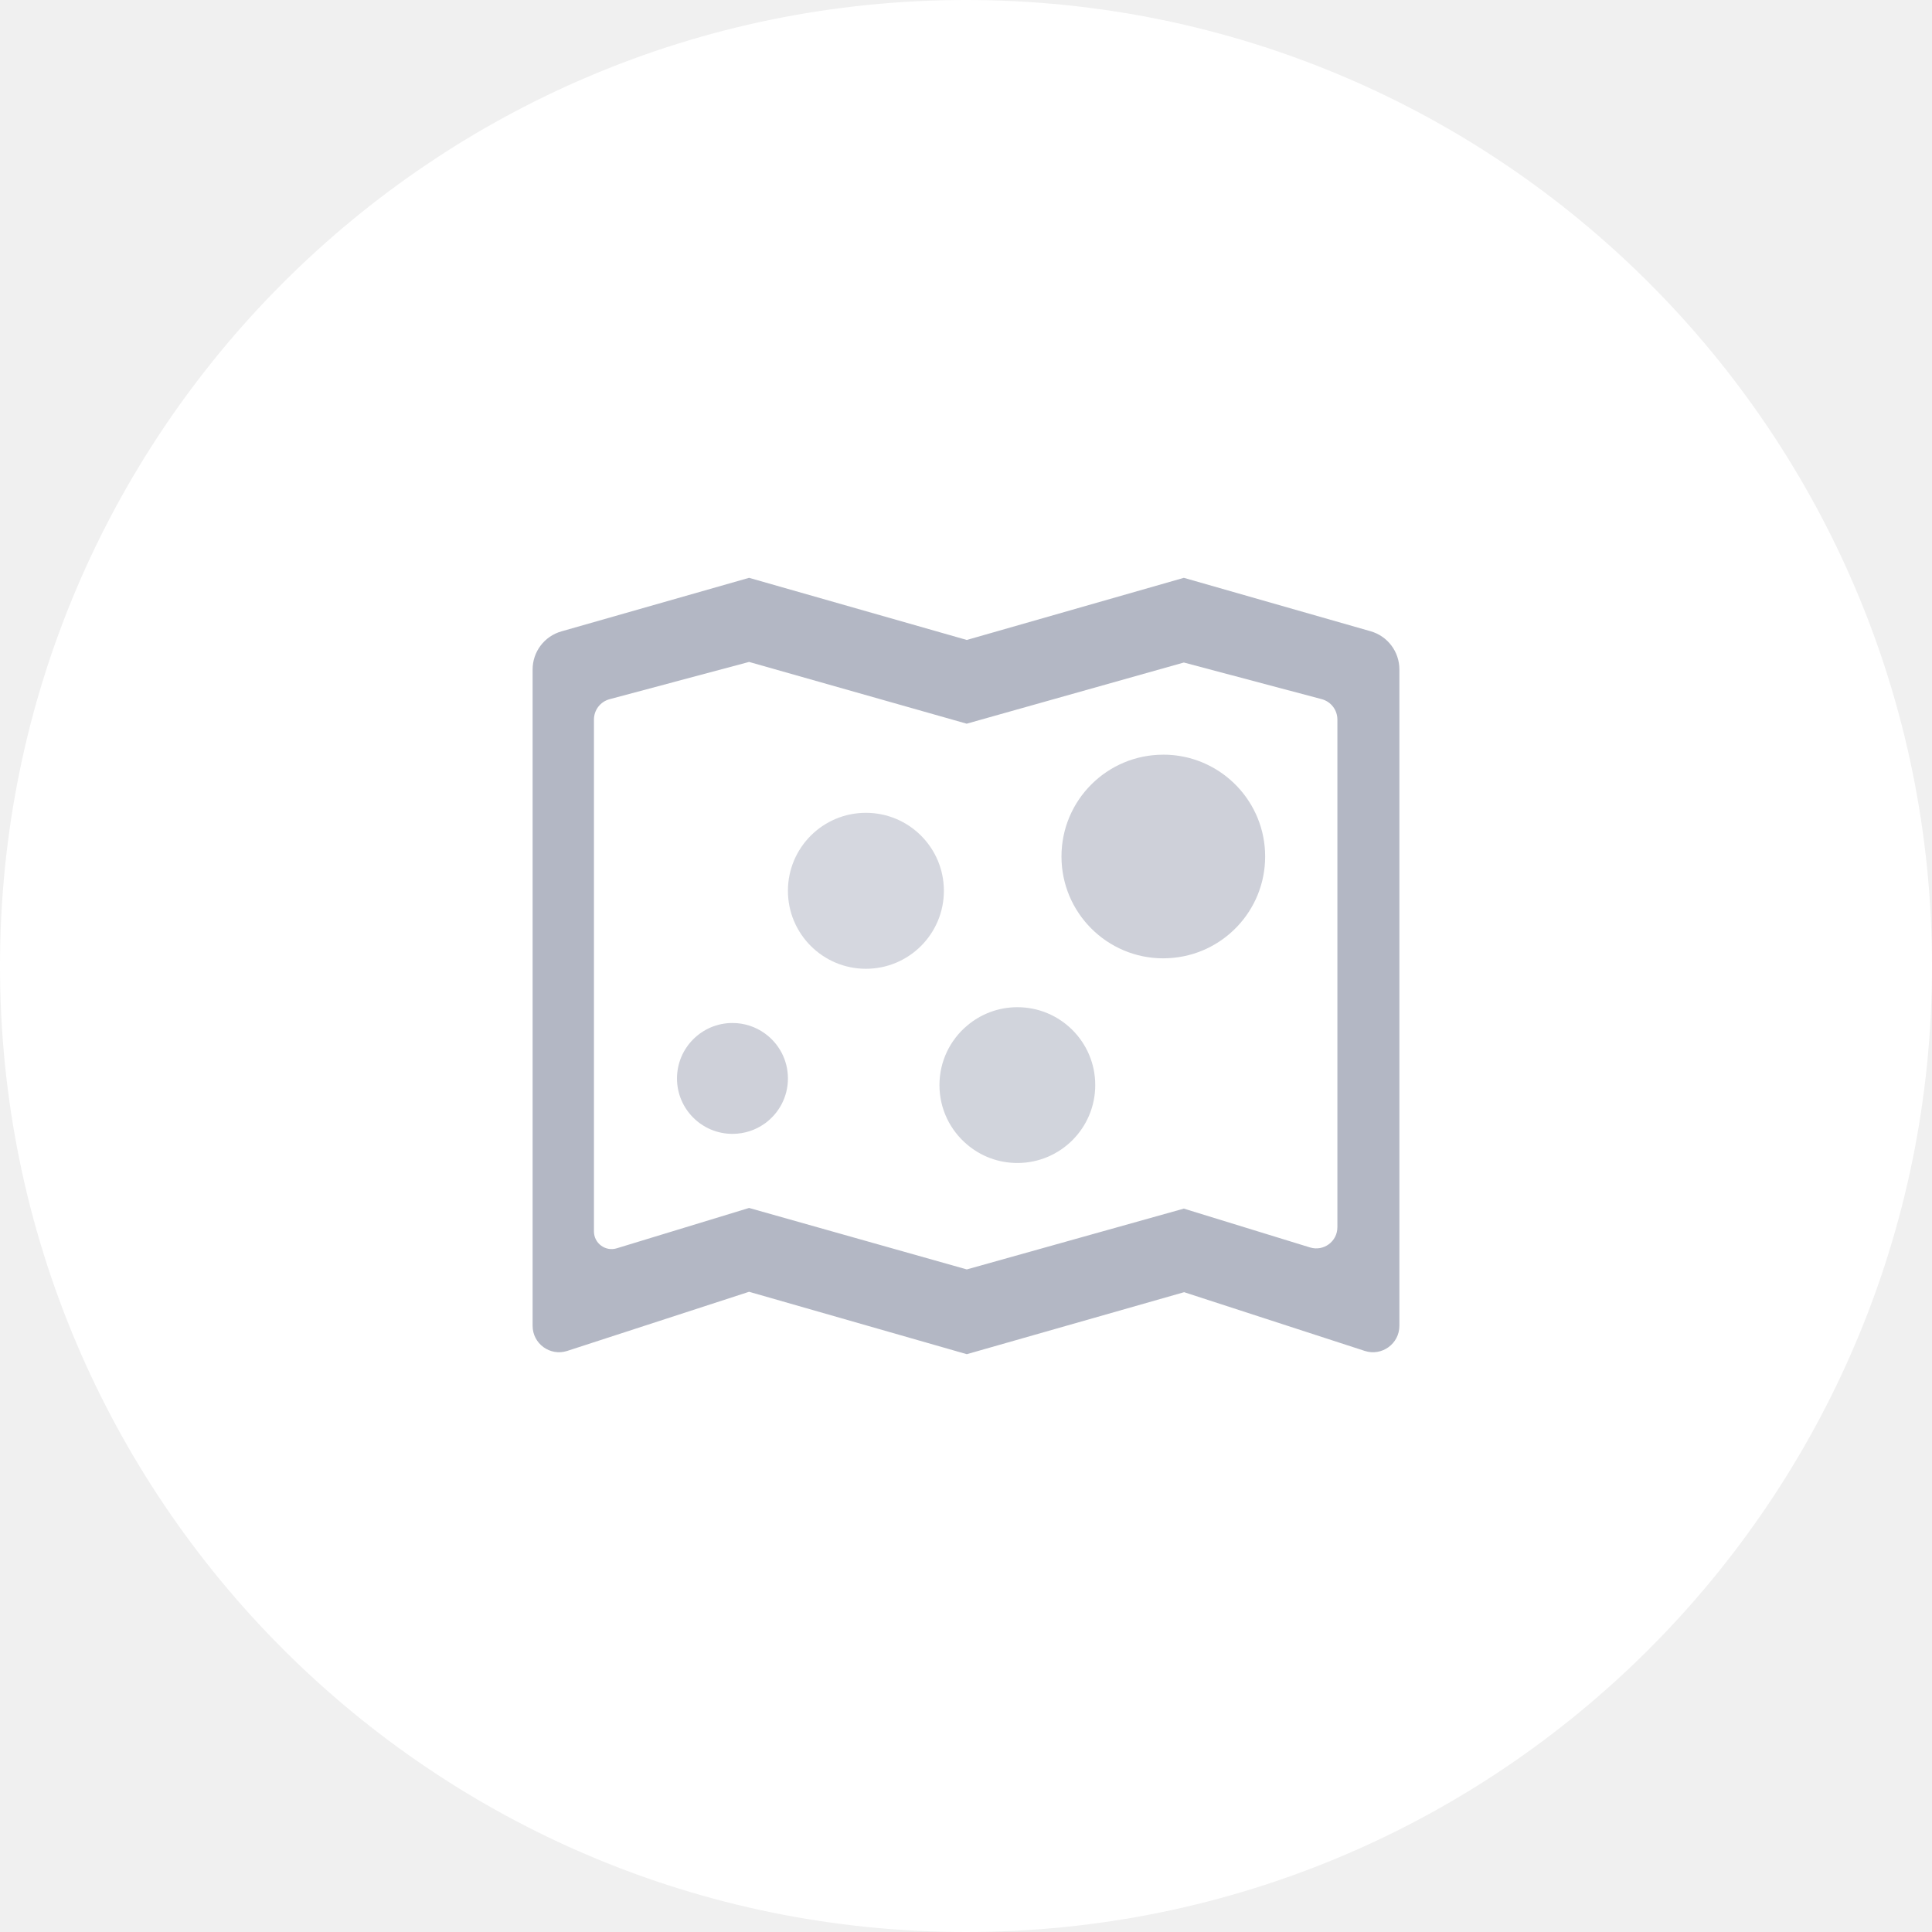
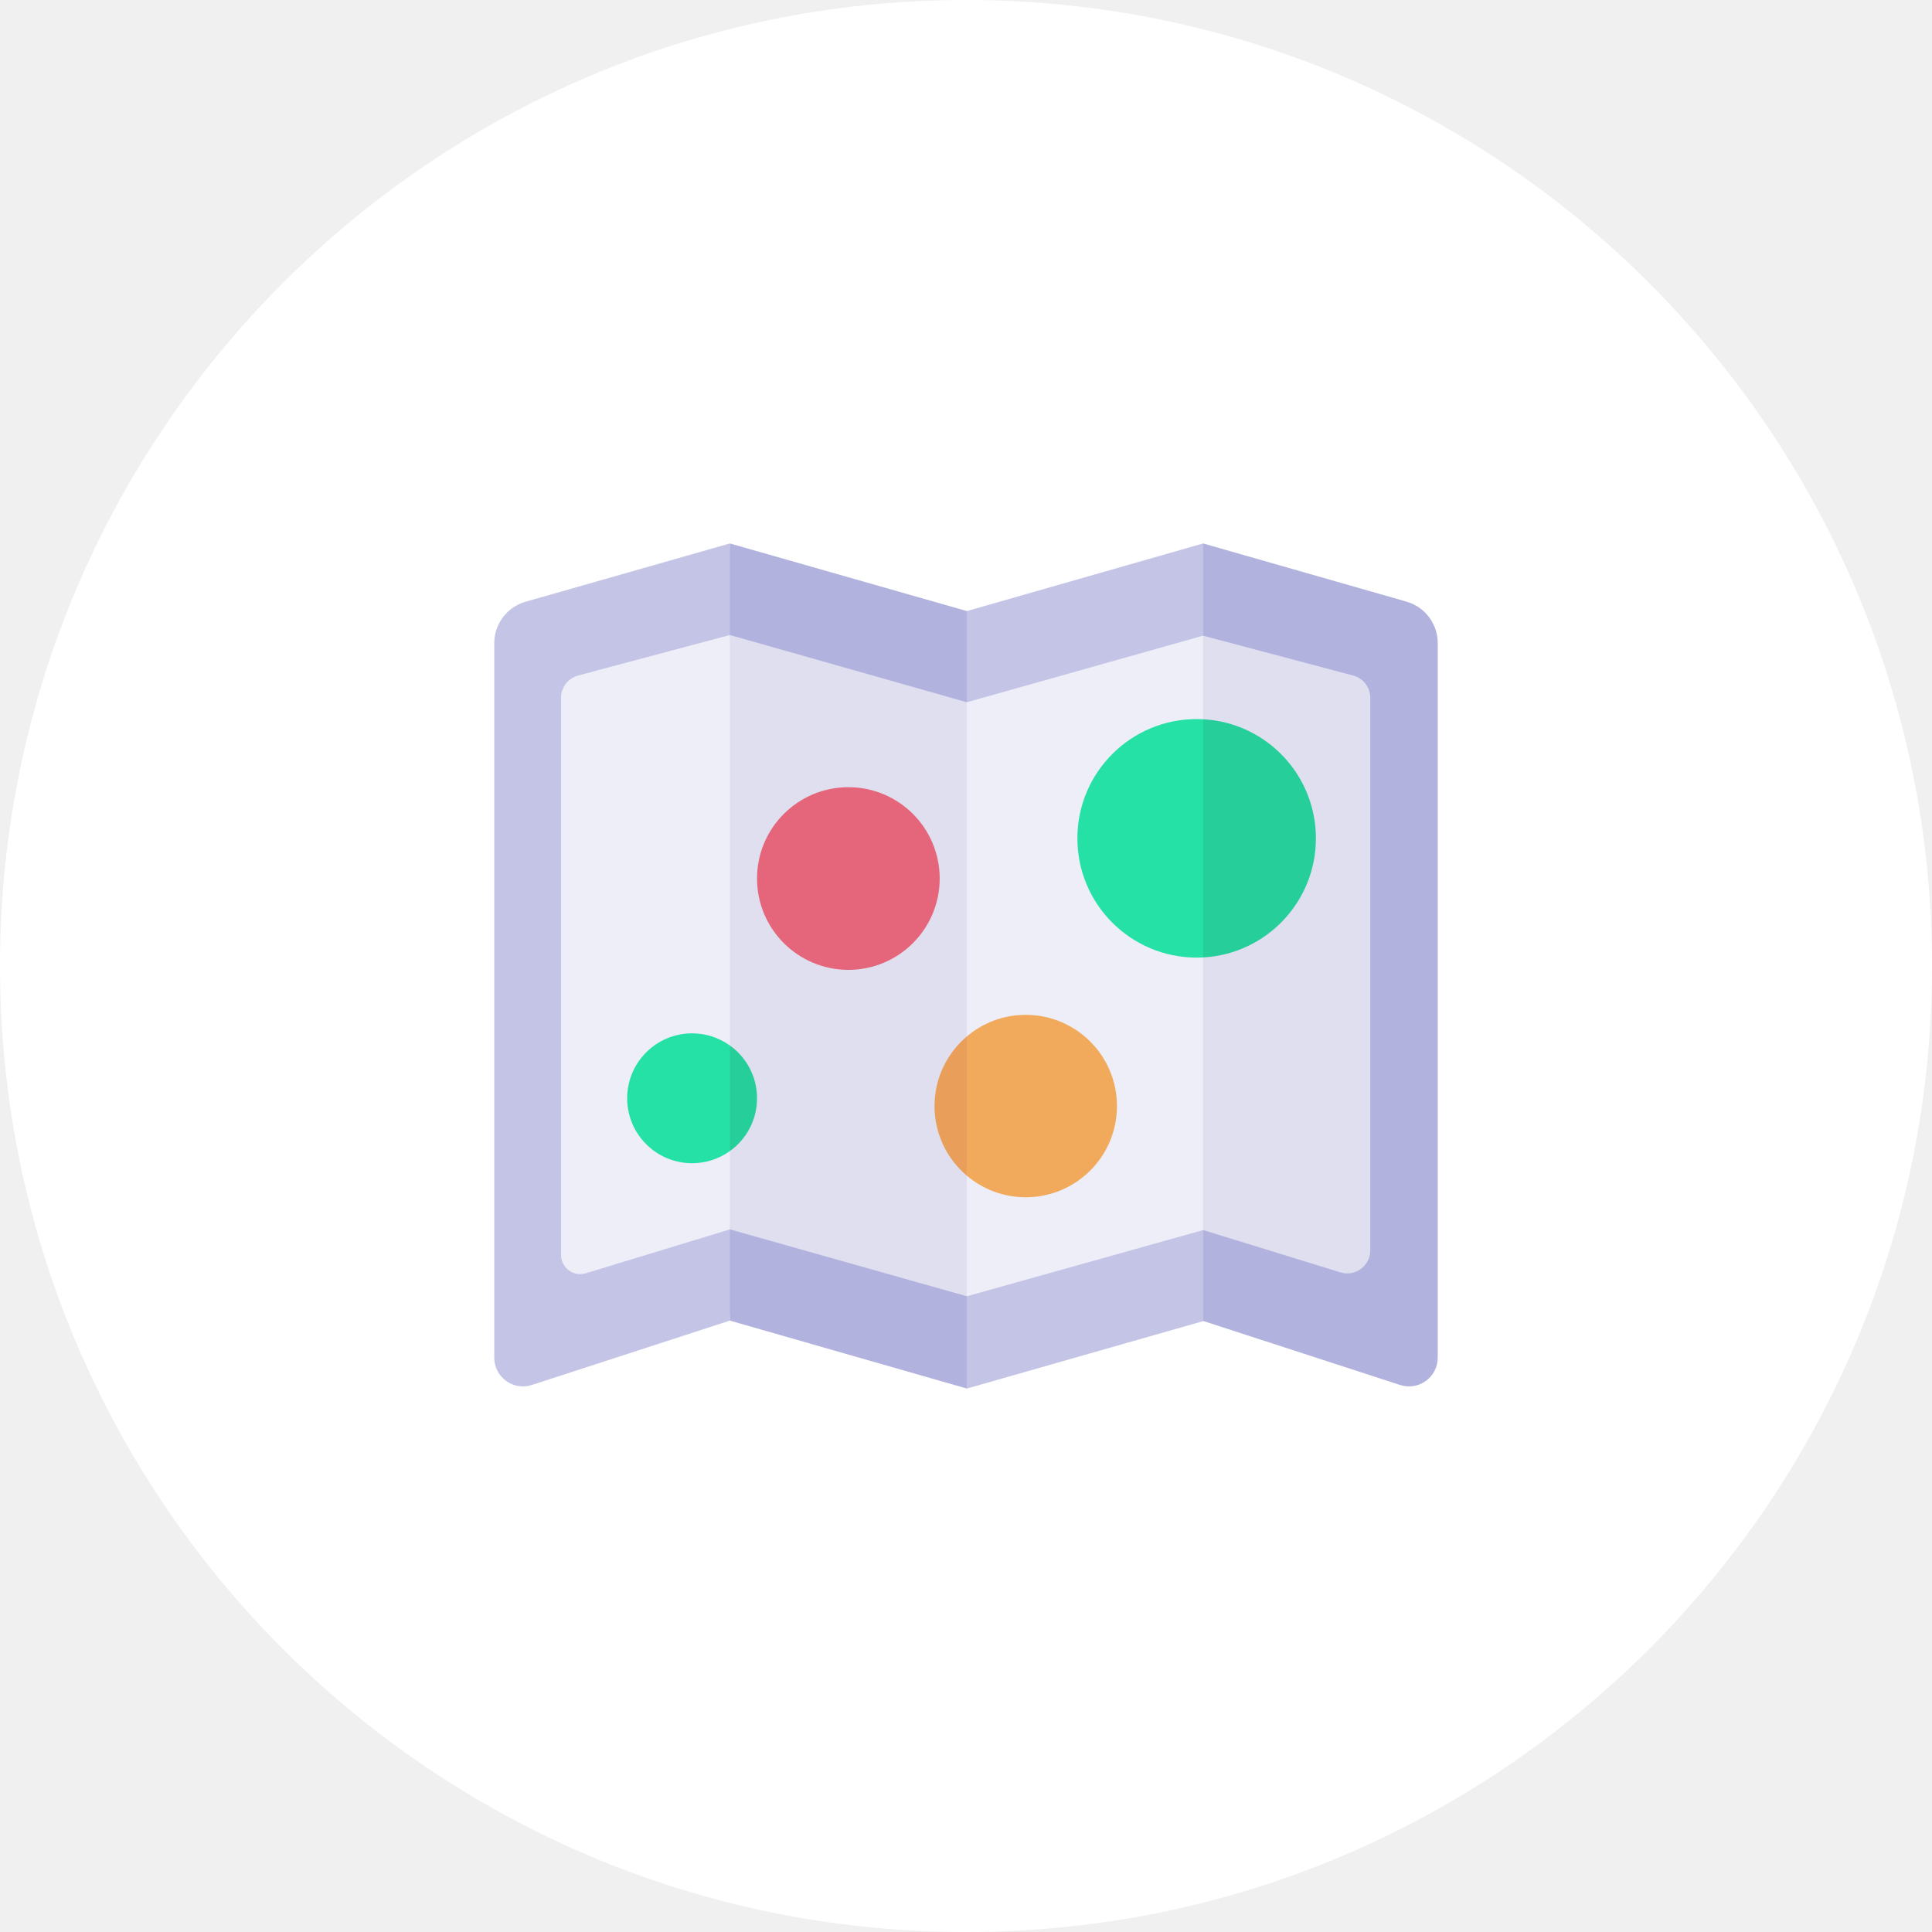
<svg xmlns="http://www.w3.org/2000/svg" id="a" viewBox="0 0 260 260">
  <circle cx="130" cy="130" r="130" fill="#fff" />
-   <path d="M184.454,84.952l-25.137-7.191-29.21,8.361-29.3-8.361-25.262,7.209c-2.287.652-3.868,2.742-3.868,5.118v88.337c0,2.412,2.358,4.118,4.654,3.377l24.476-7.959,29.3,8.397,29.247-8.343,24.315,7.906c2.295.742,4.654-.965,4.654-3.377v-88.345c0-2.377-1.581-4.475-3.868-5.128h-.001Z" fill="#b3b7c4" />
-   <path d="M179.979,165.16c0,1.911-1.849,3.279-3.68,2.716l-16.982-5.226-29.21,8.183-29.3-8.272-17.812,5.432c-1.518.464-3.064-.678-3.064-2.269v-68.89c0-1.286.867-2.412,2.118-2.743l18.759-5.011,29.3,8.316v-.009l29.21-8.228,18.554,4.931c1.241.331,2.108,1.456,2.108,2.743v68.327h0Z" fill="#fff" />
-   <circle cx="116.53" cy="119.88" r="10.495" fill="#b3b7c4" opacity=".55" />
-   <path d="M147.393,146.023c0,5.795-4.691,10.487-10.478,10.487-2.582,0-4.94-.929-6.767-2.483-2.275-1.918-3.72-4.79-3.72-8.004s1.445-6.078,3.72-7.995c1.827-1.552,4.185-2.483,6.767-2.483,5.787,0,10.478,4.691,10.478,10.478Z" fill="#b3b7c4" opacity=".6" />
-   <path d="M170.258,115.261c0,7.323-5.737,13.301-12.961,13.683-.25.016-.498.025-.748.025-7.564,0-13.7-6.136-13.7-13.707s6.136-13.7,13.7-13.7c.25,0,.498,0,.748.016,7.224.391,12.961,6.369,12.961,13.683h0Z" fill="#b3b7c4" opacity=".65" />
-   <path d="M106.036,145.135c0,2.499-1.229,4.716-3.122,6.069-1.221.871-2.724,1.387-4.343,1.387-4.118,0-7.464-3.338-7.464-7.456s3.346-7.464,7.464-7.464c1.619,0,3.122.515,4.343,1.395,1.893,1.353,3.122,3.562,3.122,6.069h0Z" fill="#b3b7c4" opacity=".65" />
+   <g opacity=".85">
+     <path d="M100.635,125.45l-2.411,52.27-26.645,8.664c-2.499.813-5.064-1.05-5.064-3.678v-96.148c0-2.591,1.718-4.868,4.21-5.579l27.499-7.845,2.411,52.315h0Z" fill="#babae2" />
+     <polygon points="130.114 82.234 161.913 73.135 164.324 125.451 162.004 177.767 130.114 186.865 125.656 134.549 130.114 82.234" fill="#babae2" />
+     <polygon points="130.114 82.234 98.224 73.135 98.224 177.721 130.114 186.865 130.114 82.234" fill="#a4a4d8" />
+     <path d="M193.484,86.544v96.163c0,2.628-2.564,4.491-5.064,3.678l-26.508-8.619v-104.632l27.366,7.831c2.489.712,4.205,2.988,4.205,5.578h0Z" fill="#a4a4d8" />
+     <path d="M102.91,125.45l-4.686,39.994-19.389,5.908c-1.657.505-3.33-.735-3.33-2.466v-74.989c0-1.402.942-2.628,2.296-2.989l20.423-5.452,4.686,39.994Z" fill="#ebebf7" />
+     <polygon points="130.114 94.504 161.912 85.548 166.598 125.451 161.913 165.536 130.114 174.446 125.656 134.549 130.114 94.504" fill="#ebebf7" />
+     <polygon points="130.113 94.504 130.113 174.446 98.224 165.445 98.224 85.457 130.113 94.504" fill="#d9d9ed" />
+     <path d="M184.405,93.901v74.373c0,2.082-2.015,3.57-4.005,2.957l-18.488-5.695v-79.987l20.193,5.361c1.356.36,2.3,1.587,2.3,2.99h0Z" fill="#d9d9ed" />
+     <circle cx="114.169" cy="118.228" r="12.291" fill="#e04b64" />
+     <path d="M150.316,148.848c0,6.779-5.495,12.275-12.275,12.275-3.021,0-5.789-1.092-7.928-2.904l-1.544-9.189,1.544-9.553c2.139-1.812,4.906-2.904,7.928-2.904,6.779,0,12.275,5.495,12.275,12.275h0Z" fill="#ef9b3f" />
+     <path d="M130.113,139.478v18.742c-2.659-2.25-4.348-5.613-4.348-9.371s1.689-7.121,4.348-9.371h0Z" fill="#e58d3d" />
+     <path d="M161.912,96.793l4.053,16.738-4.053,15.316c-.289.015-.58.023-.873.023-8.864,0-16.05-7.186-16.05-16.05s7.186-16.05,16.05-16.05c.293,0,.584.008.873.023h0Z" fill="#00dc96" />
+     <path d="M177.089,112.82c0,8.571-6.718,15.573-15.177,16.027v-32.054c8.459.454,15.177,7.456,15.177,16.027Z" fill="#00c688" />
+     <path d="M98.224,140.694l1.351,7.74-1.351,6.475c-1.432,1.027-3.188,1.631-5.085,1.631-4.827,0-8.738-3.912-8.738-8.738s3.912-8.738,8.738-8.738c1.897,0,3.652.604,5.085,1.631h0Z" fill="#00dc96" />
+     <path d="M101.878,147.801c0,2.93-1.442,5.523-3.654,7.107v-14.215c2.212,1.585,3.654,4.178,3.654,7.107h0Z" fill="#00c688" />
+   </g>
</svg>
